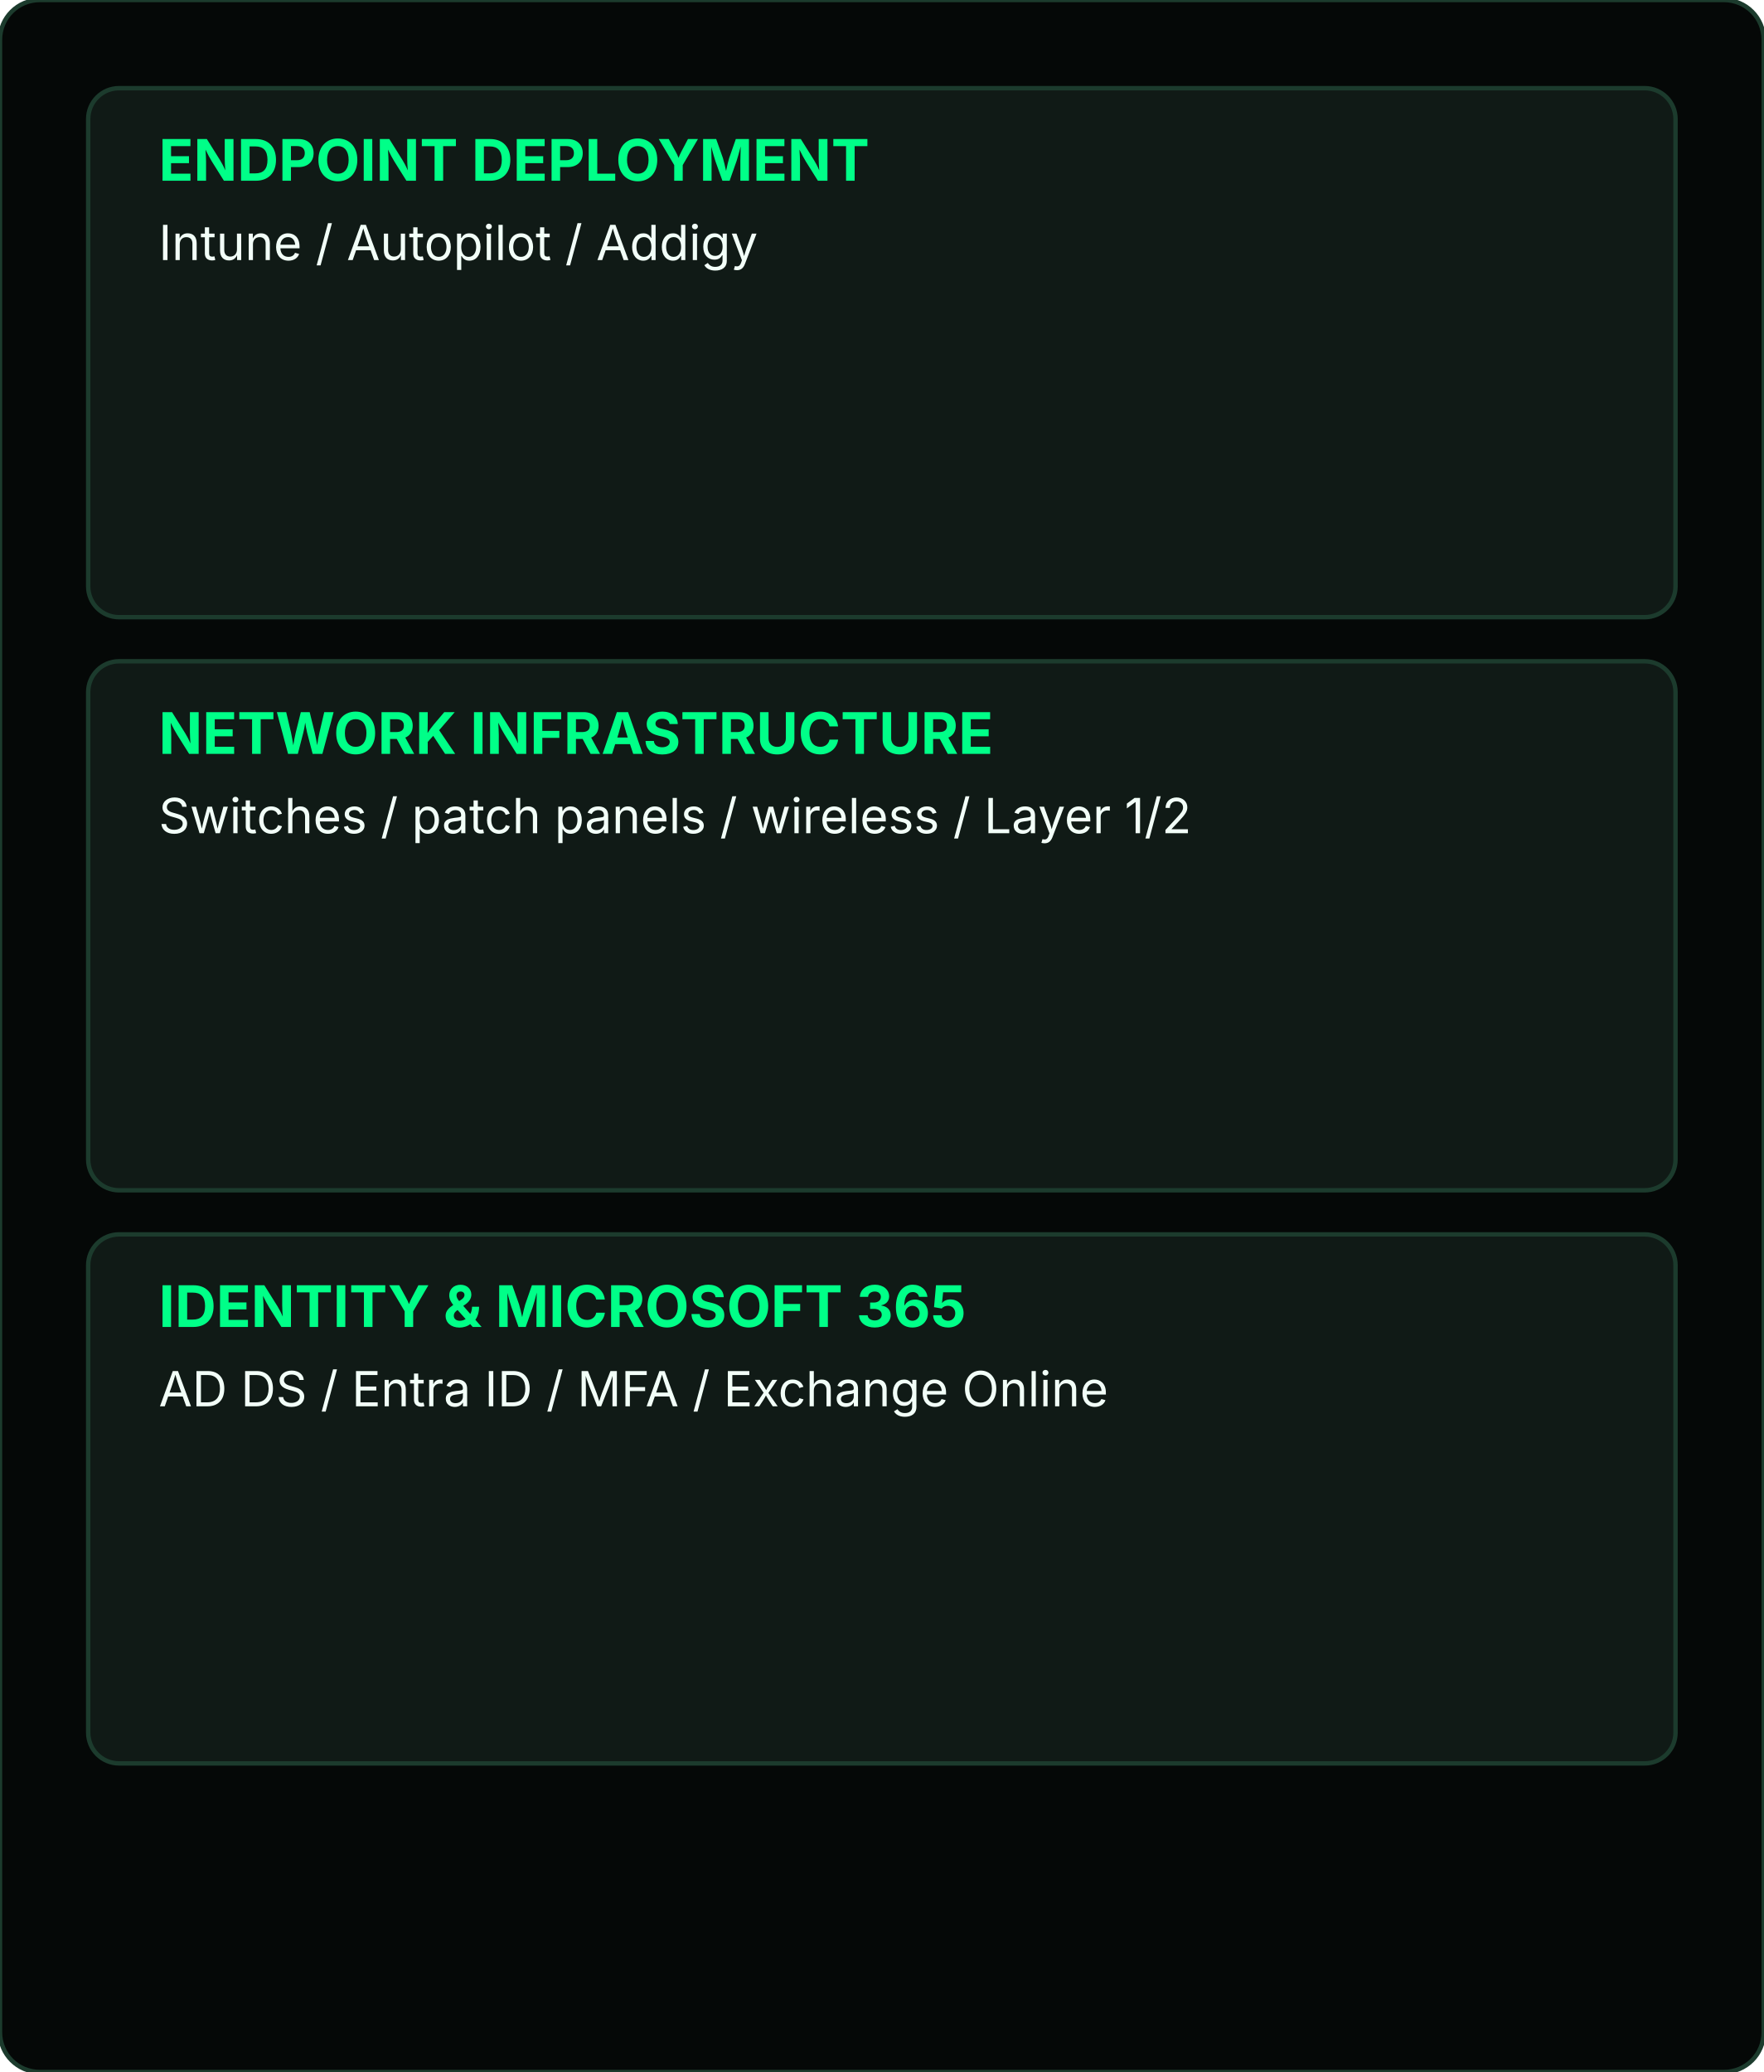
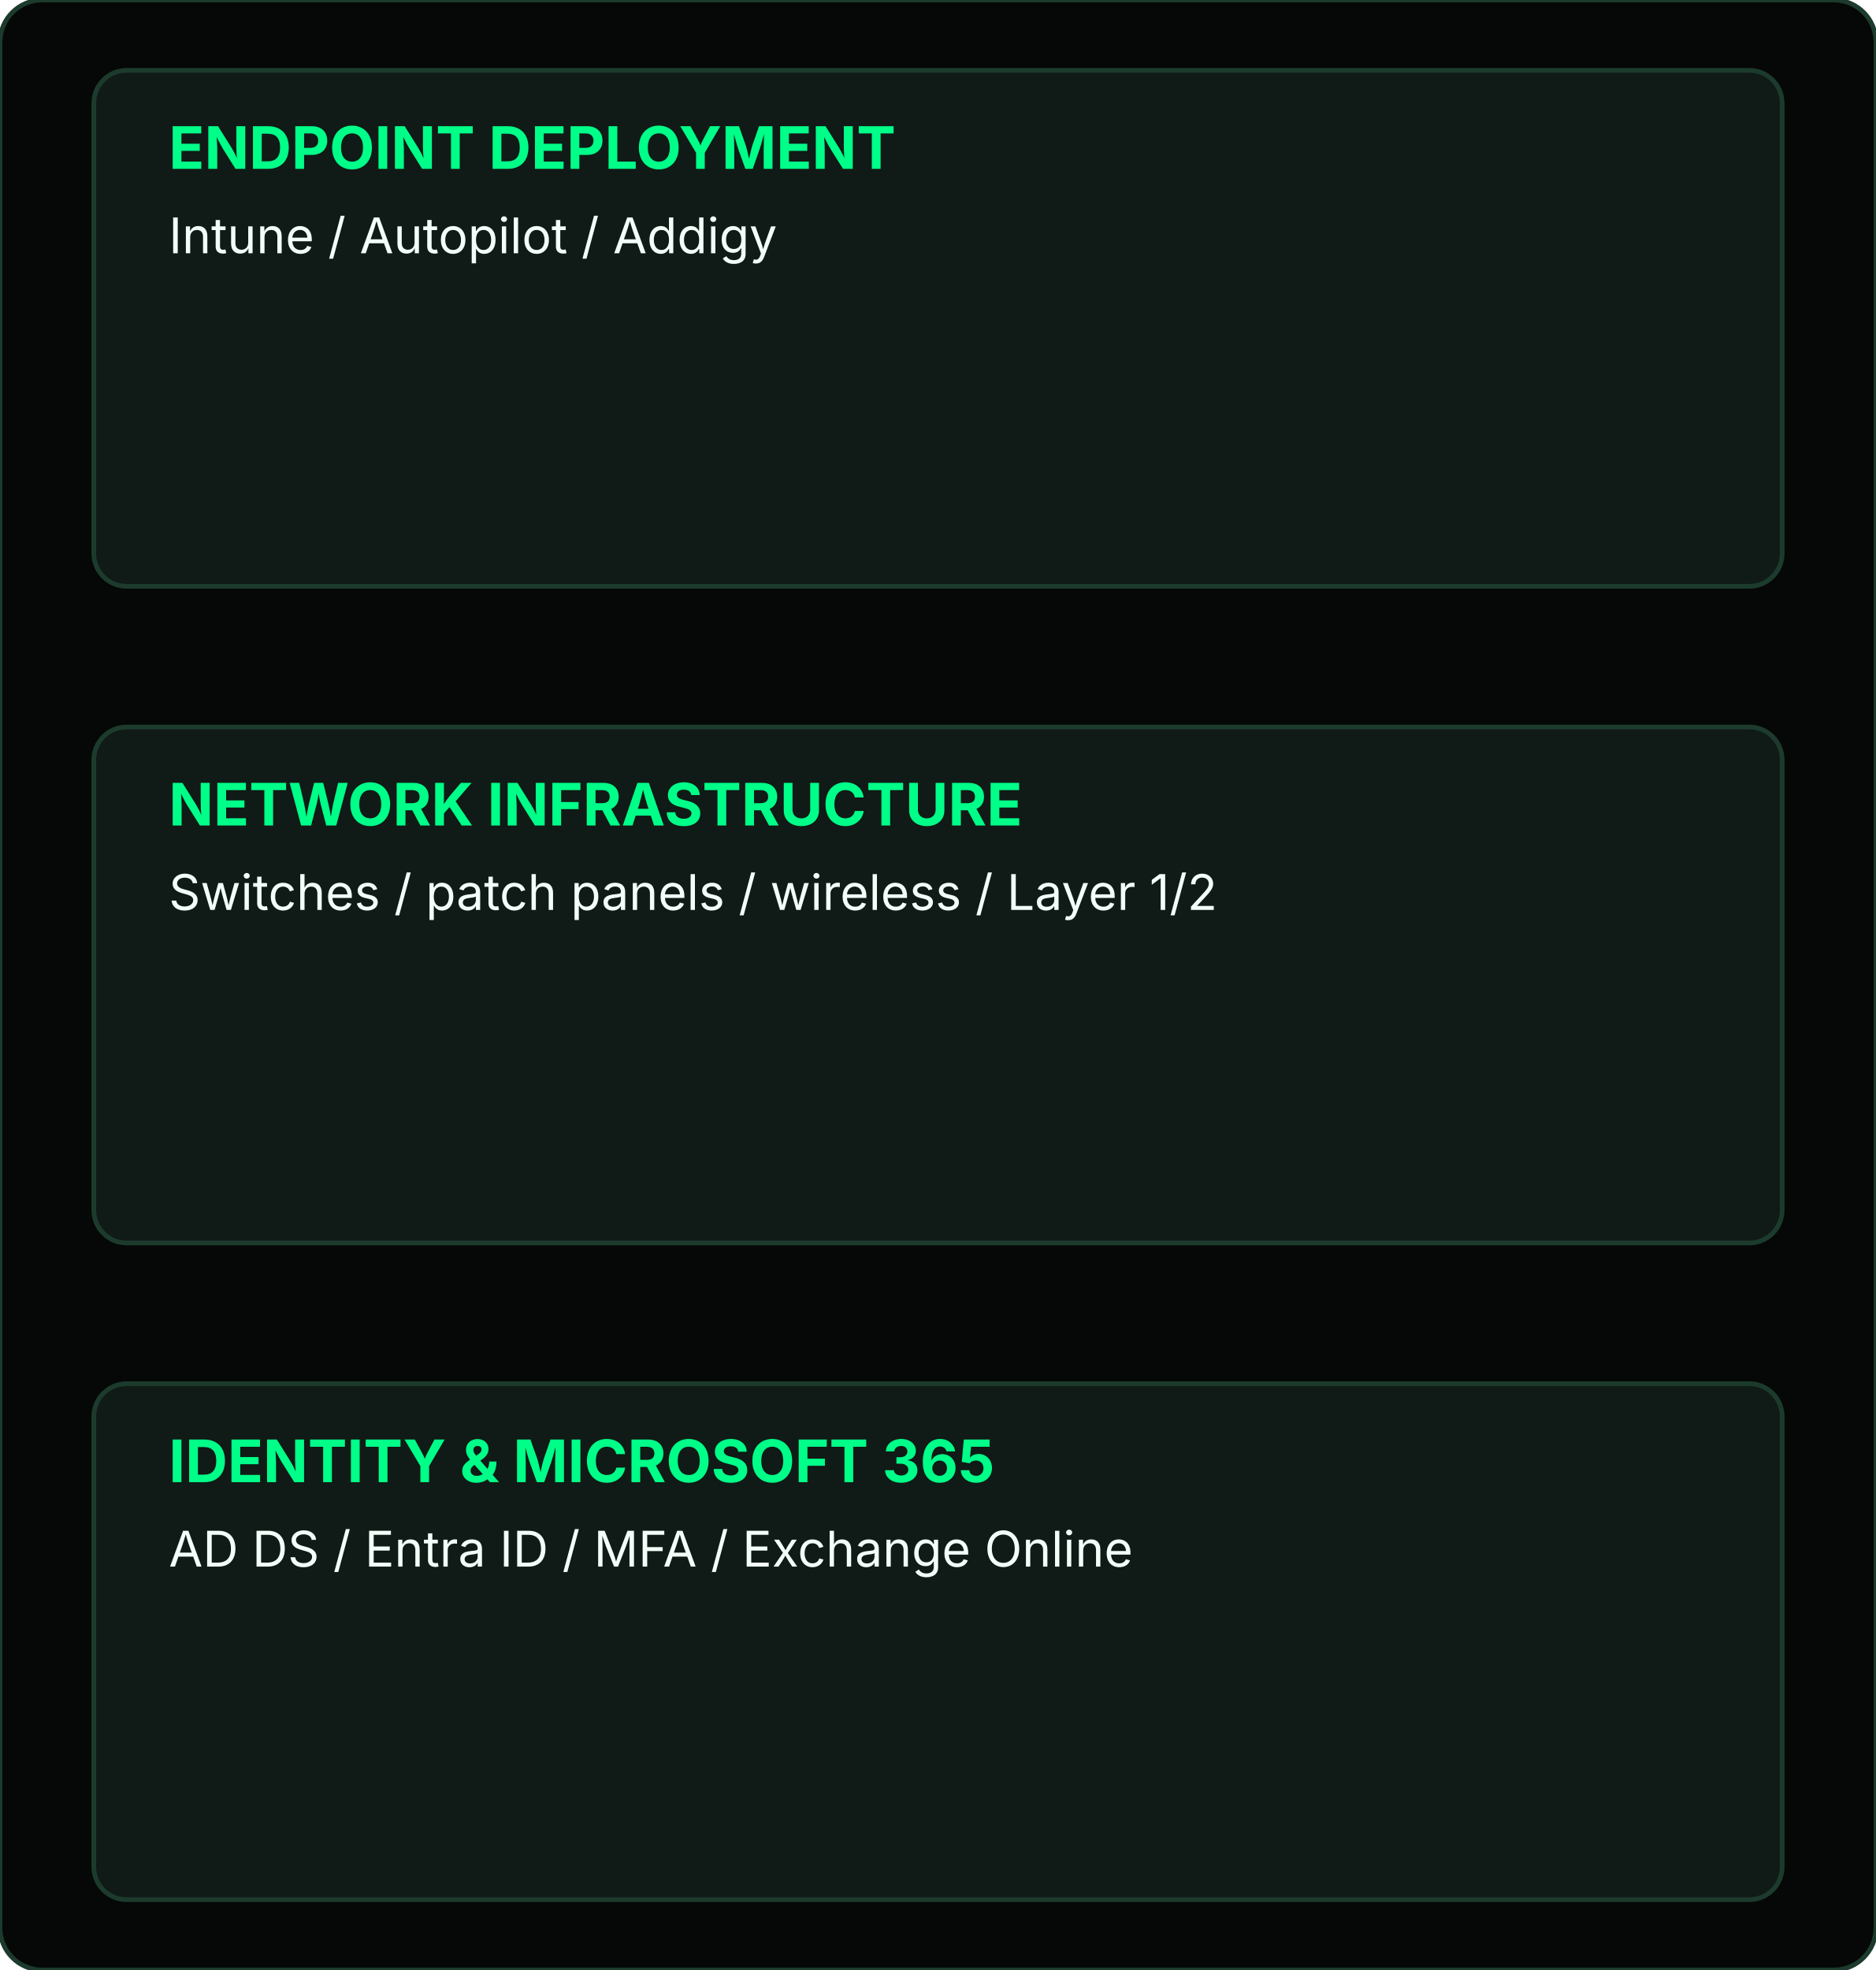
- <svg xmlns="http://www.w3.org/2000/svg" width="800" height="940" viewBox="0 0 800 940" role="img" aria-labelledby="title">
-   <rect width="800" height="940" rx="18" fill="#050807" stroke="#1C3B2D" stroke-width="2" />
+ <svg xmlns="http://www.w3.org/2000/svg" width="800" height="840" viewBox="0 0 800 840" role="img" aria-labelledby="title">
+   <rect width="800" height="840" rx="18" fill="#050807" stroke="#1C3B2D" stroke-width="2" />
  <g fill="#101A16" stroke="#1C3B2D" stroke-width="2">
-     <rect x="40" y="40" width="720" height="240" rx="14" />
-     <rect x="40" y="300" width="720" height="240" rx="14" />
-     <rect x="40" y="560" width="720" height="240" rx="14" />
+     <rect x="40" y="30" width="720" height="220" rx="14" />
+     <rect x="40" y="310" width="720" height="220" rx="14" />
+     <rect x="40" y="590" width="720" height="220" rx="14" />
  </g>
  <g font-family="Inter, Segoe UI, Arial, sans-serif" fill="#F2FFF8">
-     <g fill="#00FF88" font-size="26" font-weight="700">
-       <text x="72" y="82">ENDPOINT DEPLOYMENT</text>
-       <text x="72" y="342">NETWORK INFRASTRUCTURE</text>
-       <text x="72" y="602">IDENTITY &amp; MICROSOFT 365</text>
+     <g fill="#00FF88" font-size="25" font-weight="700">
+       <text x="72" y="72">ENDPOINT DEPLOYMENT</text>
+       <text x="72" y="352">NETWORK INFRASTRUCTURE</text>
+       <text x="72" y="632">IDENTITY &amp; MICROSOFT 365</text>
    </g>
-     <g font-size="22">
-       <text x="72" y="118">Intune / Autopilot / Addigy</text>
-       <text x="72" y="378">Switches / patch panels / wireless / Layer 1/2</text>
-       <text x="72" y="638">AD DS / Entra ID / MFA / Exchange Online</text>
+     <g font-size="21">
+       <text x="72" y="108">Intune / Autopilot / Addigy</text>
+       <text x="72" y="388">Switches / patch panels / wireless / Layer 1/2</text>
+       <text x="72" y="668">AD DS / Entra ID / MFA / Exchange Online</text>
    </g>
  </g>
</svg>
